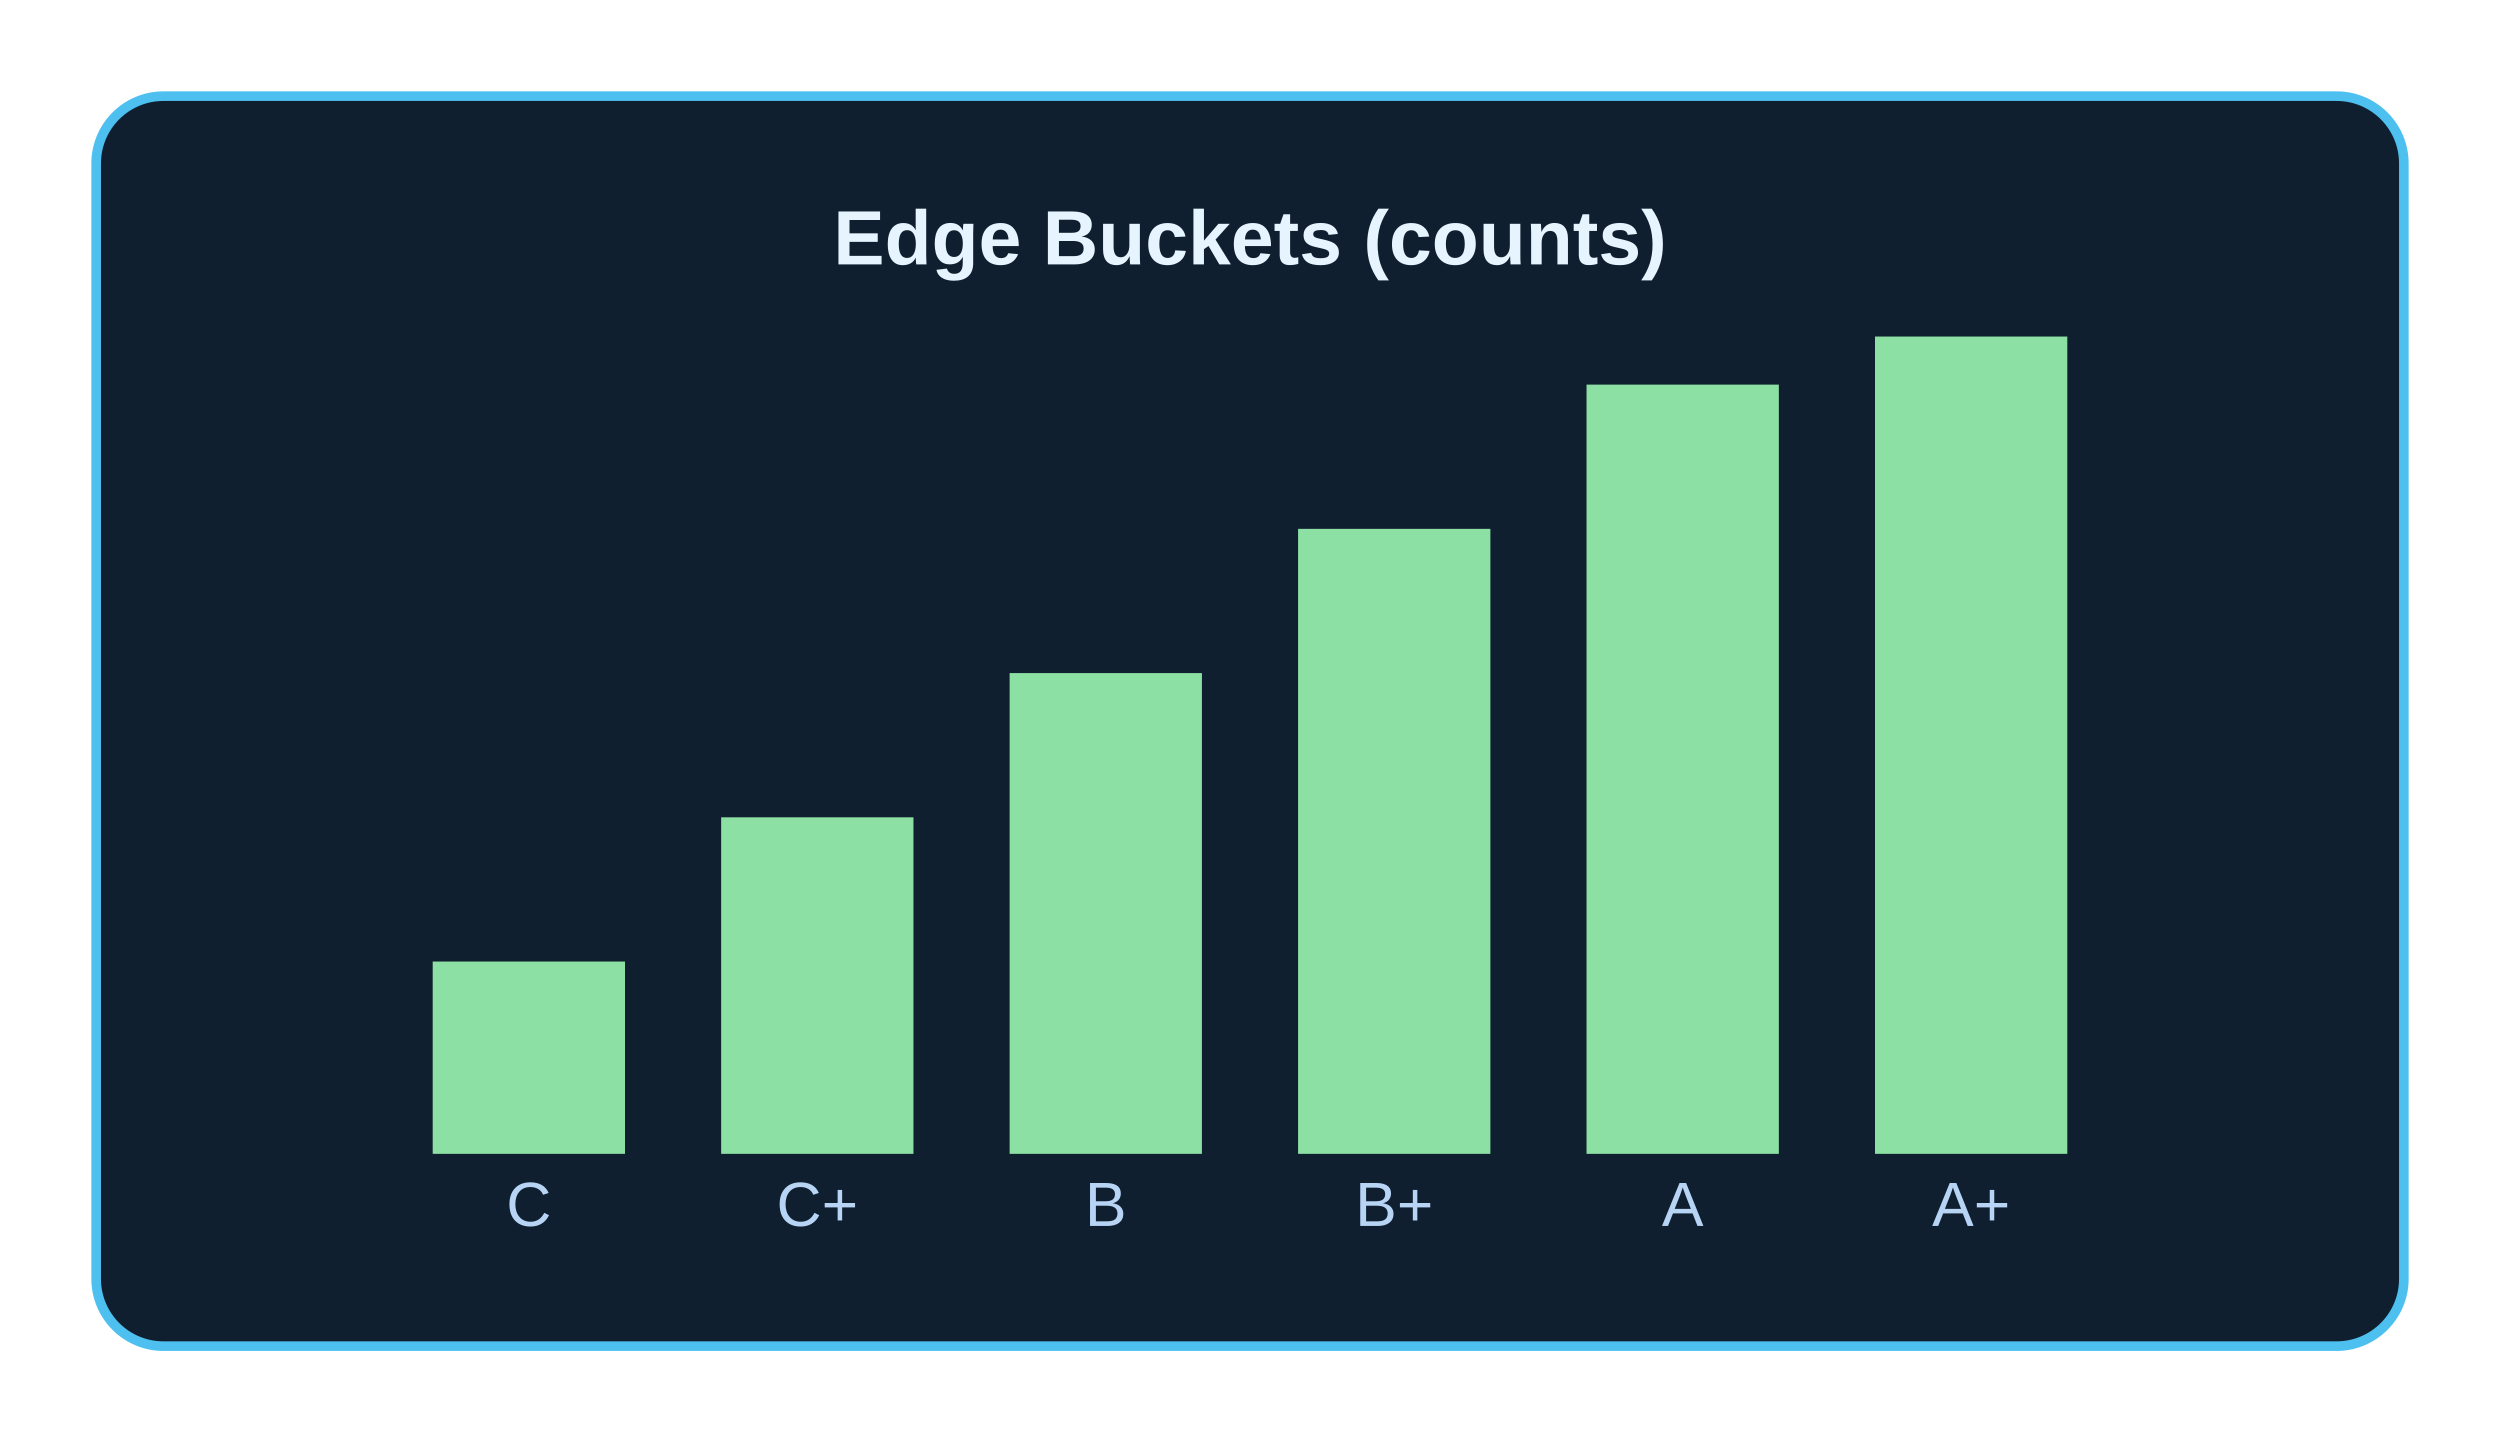
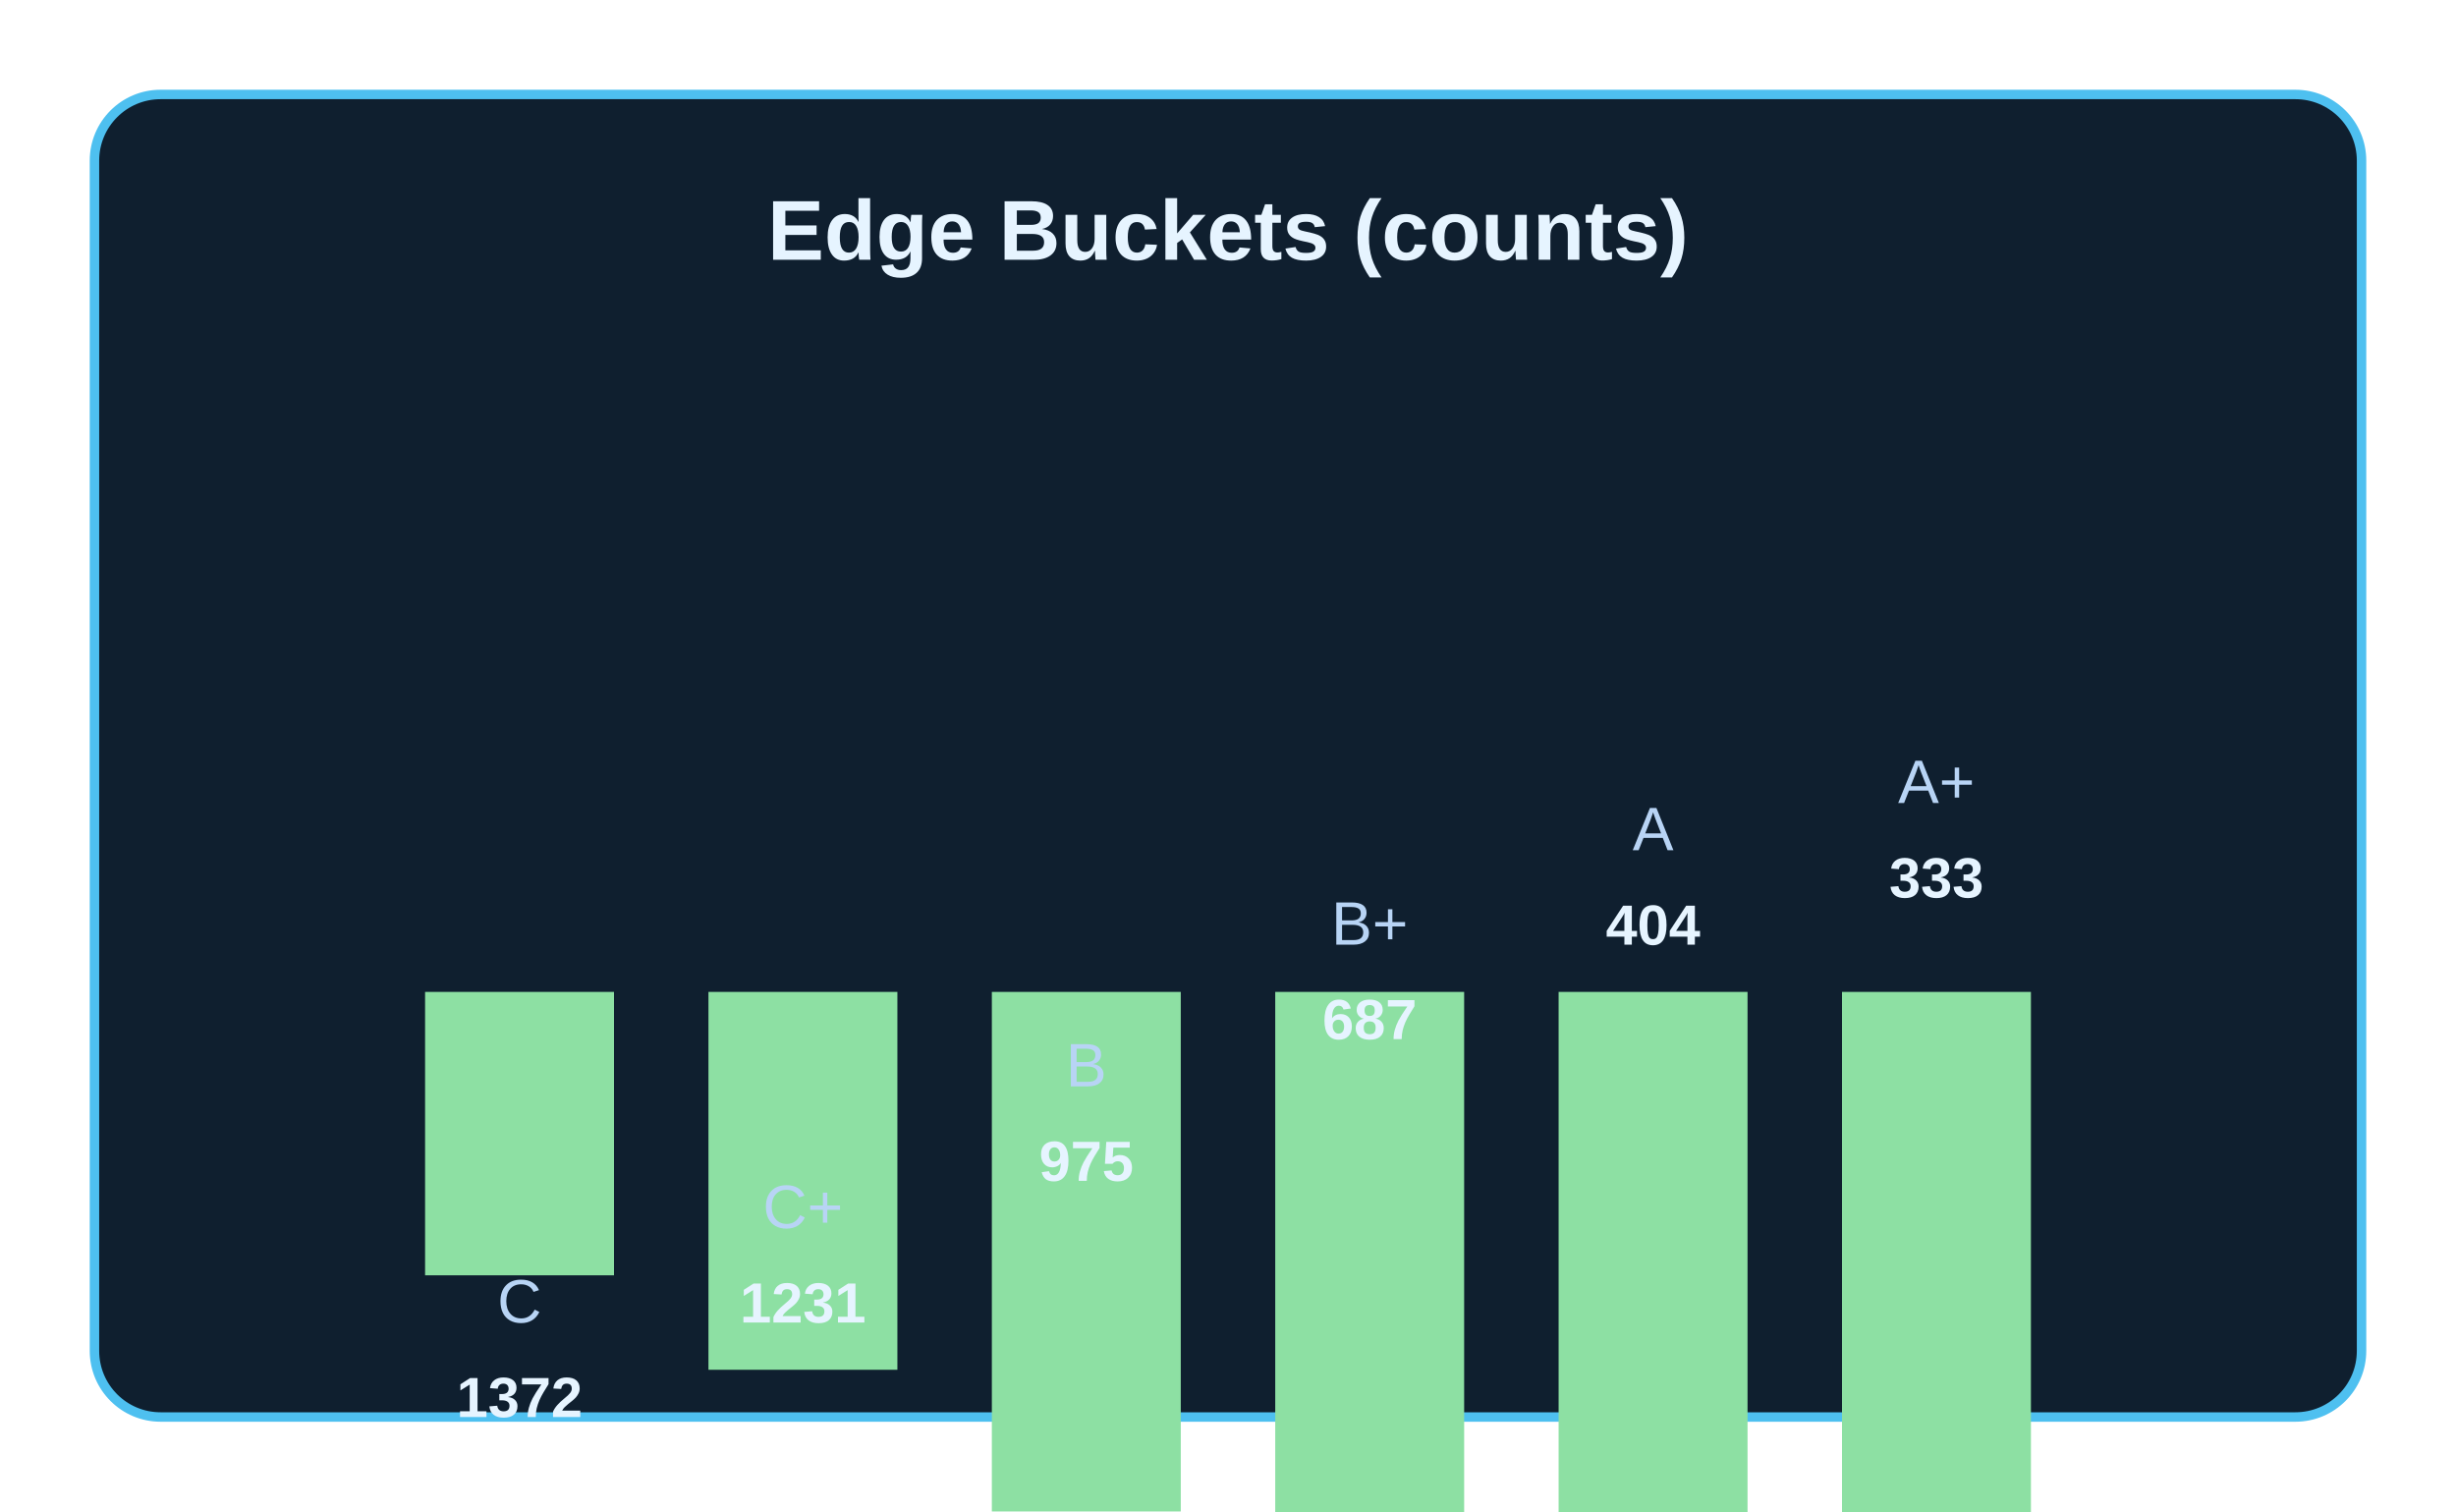
- <svg xmlns="http://www.w3.org/2000/svg" width="520" height="300" viewBox="0 0 520 300">
-   <style>.bg{fill:#0f1f2f;stroke:#4ec0f0;stroke-width:2;rx:14;ry:14;}.title{fill:#e6f4ff;font-family:'Helvetica Neue',Arial,sans-serif;font-size:16px;font-weight:700;}.bar{fill:#8de0a3;}.label{fill:#b8d4f5;font-family:'Helvetica Neue',Arial,sans-serif;font-size:13px;}</style>
-   <rect class="bg" x="20" y="20" width="480" height="260" />
+ <svg xmlns="http://www.w3.org/2000/svg" width="520" height="320" viewBox="0 0 520 320">
+   <style>.bg{fill:#0f1f2f;stroke:#4ec0f0;stroke-width:2;rx:14;ry:14;}.title{fill:#e6f4ff;font-family:'Helvetica Neue',Arial,sans-serif;font-size:18px;font-weight:700;}.bar{fill:#8de0a3;}.label{fill:#b8d4f5;font-family:'Helvetica Neue',Arial,sans-serif;font-size:13px;}.value{fill:#e6f4ff;font-family:'Helvetica Neue',Arial,sans-serif;font-size:12px;font-weight:700;}</style>
+   <rect class="bg" x="20" y="20" width="480" height="280" />
  <text class="title" x="260" y="55" text-anchor="middle">Edge Buckets (counts)</text>
-   <rect class="bar" x="90" y="200" width="40" height="40" />
-   <text class="label" x="110" y="255" text-anchor="middle">C</text>
-   <rect class="bar" x="150" y="170" width="40" height="70" />
-   <text class="label" x="170" y="255" text-anchor="middle">C+</text>
-   <rect class="bar" x="210" y="140" width="40" height="100" />
-   <text class="label" x="230" y="255" text-anchor="middle">B</text>
-   <rect class="bar" x="270" y="110" width="40" height="130" />
-   <text class="label" x="290" y="255" text-anchor="middle">B+</text>
-   <rect class="bar" x="330" y="80" width="40" height="160" />
-   <text class="label" x="350" y="255" text-anchor="middle">A</text>
-   <rect class="bar" x="390" y="70" width="40" height="170" />
-   <text class="label" x="410" y="255" text-anchor="middle">A+</text>
+   <g transform="translate(90,90)">
+     <rect class="bar" x="0" y="120" width="40" height="60" />
+     <text class="label" x="20" y="190" text-anchor="middle">C</text>
+     <text class="value" x="20" y="210" text-anchor="middle">1372</text>
+   </g>
+   <g transform="translate(150,70)">
+     <rect class="bar" x="0" y="140" width="40" height="80" />
+     <text class="label" x="20" y="190" text-anchor="middle">C+</text>
+     <text class="value" x="20" y="210" text-anchor="middle">1231</text>
+   </g>
+   <g transform="translate(210,40)">
+     <rect class="bar" x="0" y="170" width="40" height="110" />
+     <text class="label" x="20" y="190" text-anchor="middle">B</text>
+     <text class="value" x="20" y="210" text-anchor="middle">975</text>
+   </g>
+   <g transform="translate(270,10)">
+     <rect class="bar" x="0" y="200" width="40" height="140" />
+     <text class="label" x="20" y="190" text-anchor="middle">B+</text>
+     <text class="value" x="20" y="210" text-anchor="middle">687</text>
+   </g>
+   <g transform="translate(330,-10)">
+     <rect class="bar" x="0" y="220" width="40" height="160" />
+     <text class="label" x="20" y="190" text-anchor="middle">A</text>
+     <text class="value" x="20" y="210" text-anchor="middle">404</text>
+   </g>
+   <g transform="translate(390,-20)">
+     <rect class="bar" x="0" y="230" width="40" height="170" />
+     <text class="label" x="20" y="190" text-anchor="middle">A+</text>
+     <text class="value" x="20" y="210" text-anchor="middle">333</text>
+   </g>
</svg>
